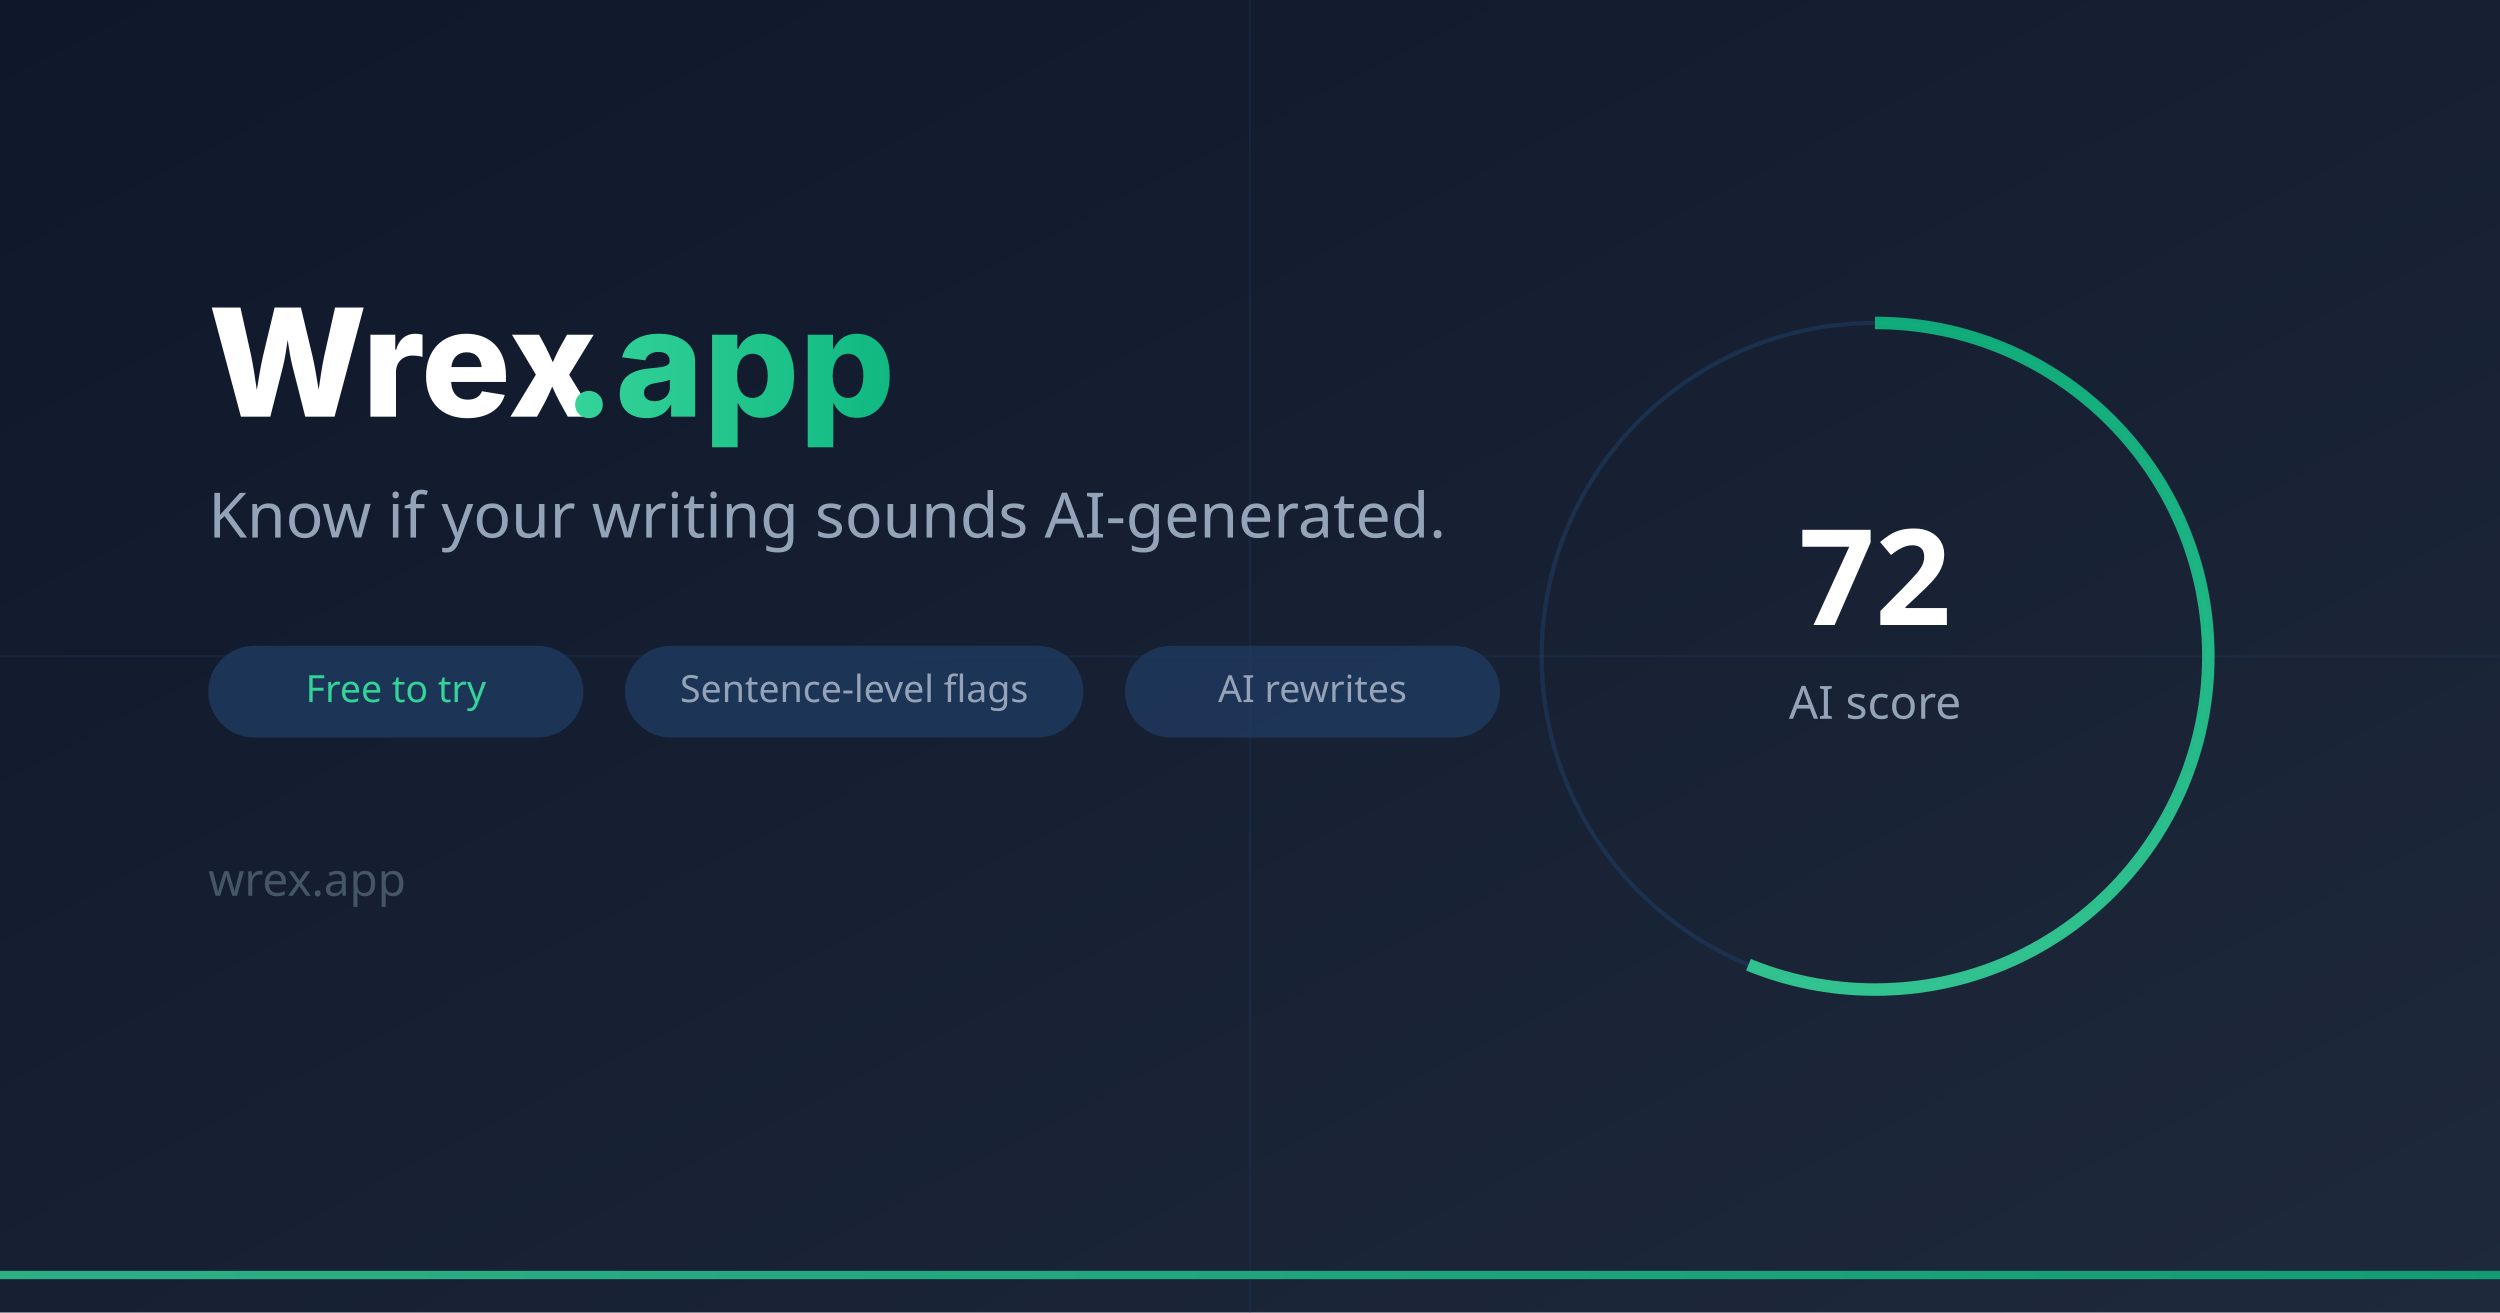
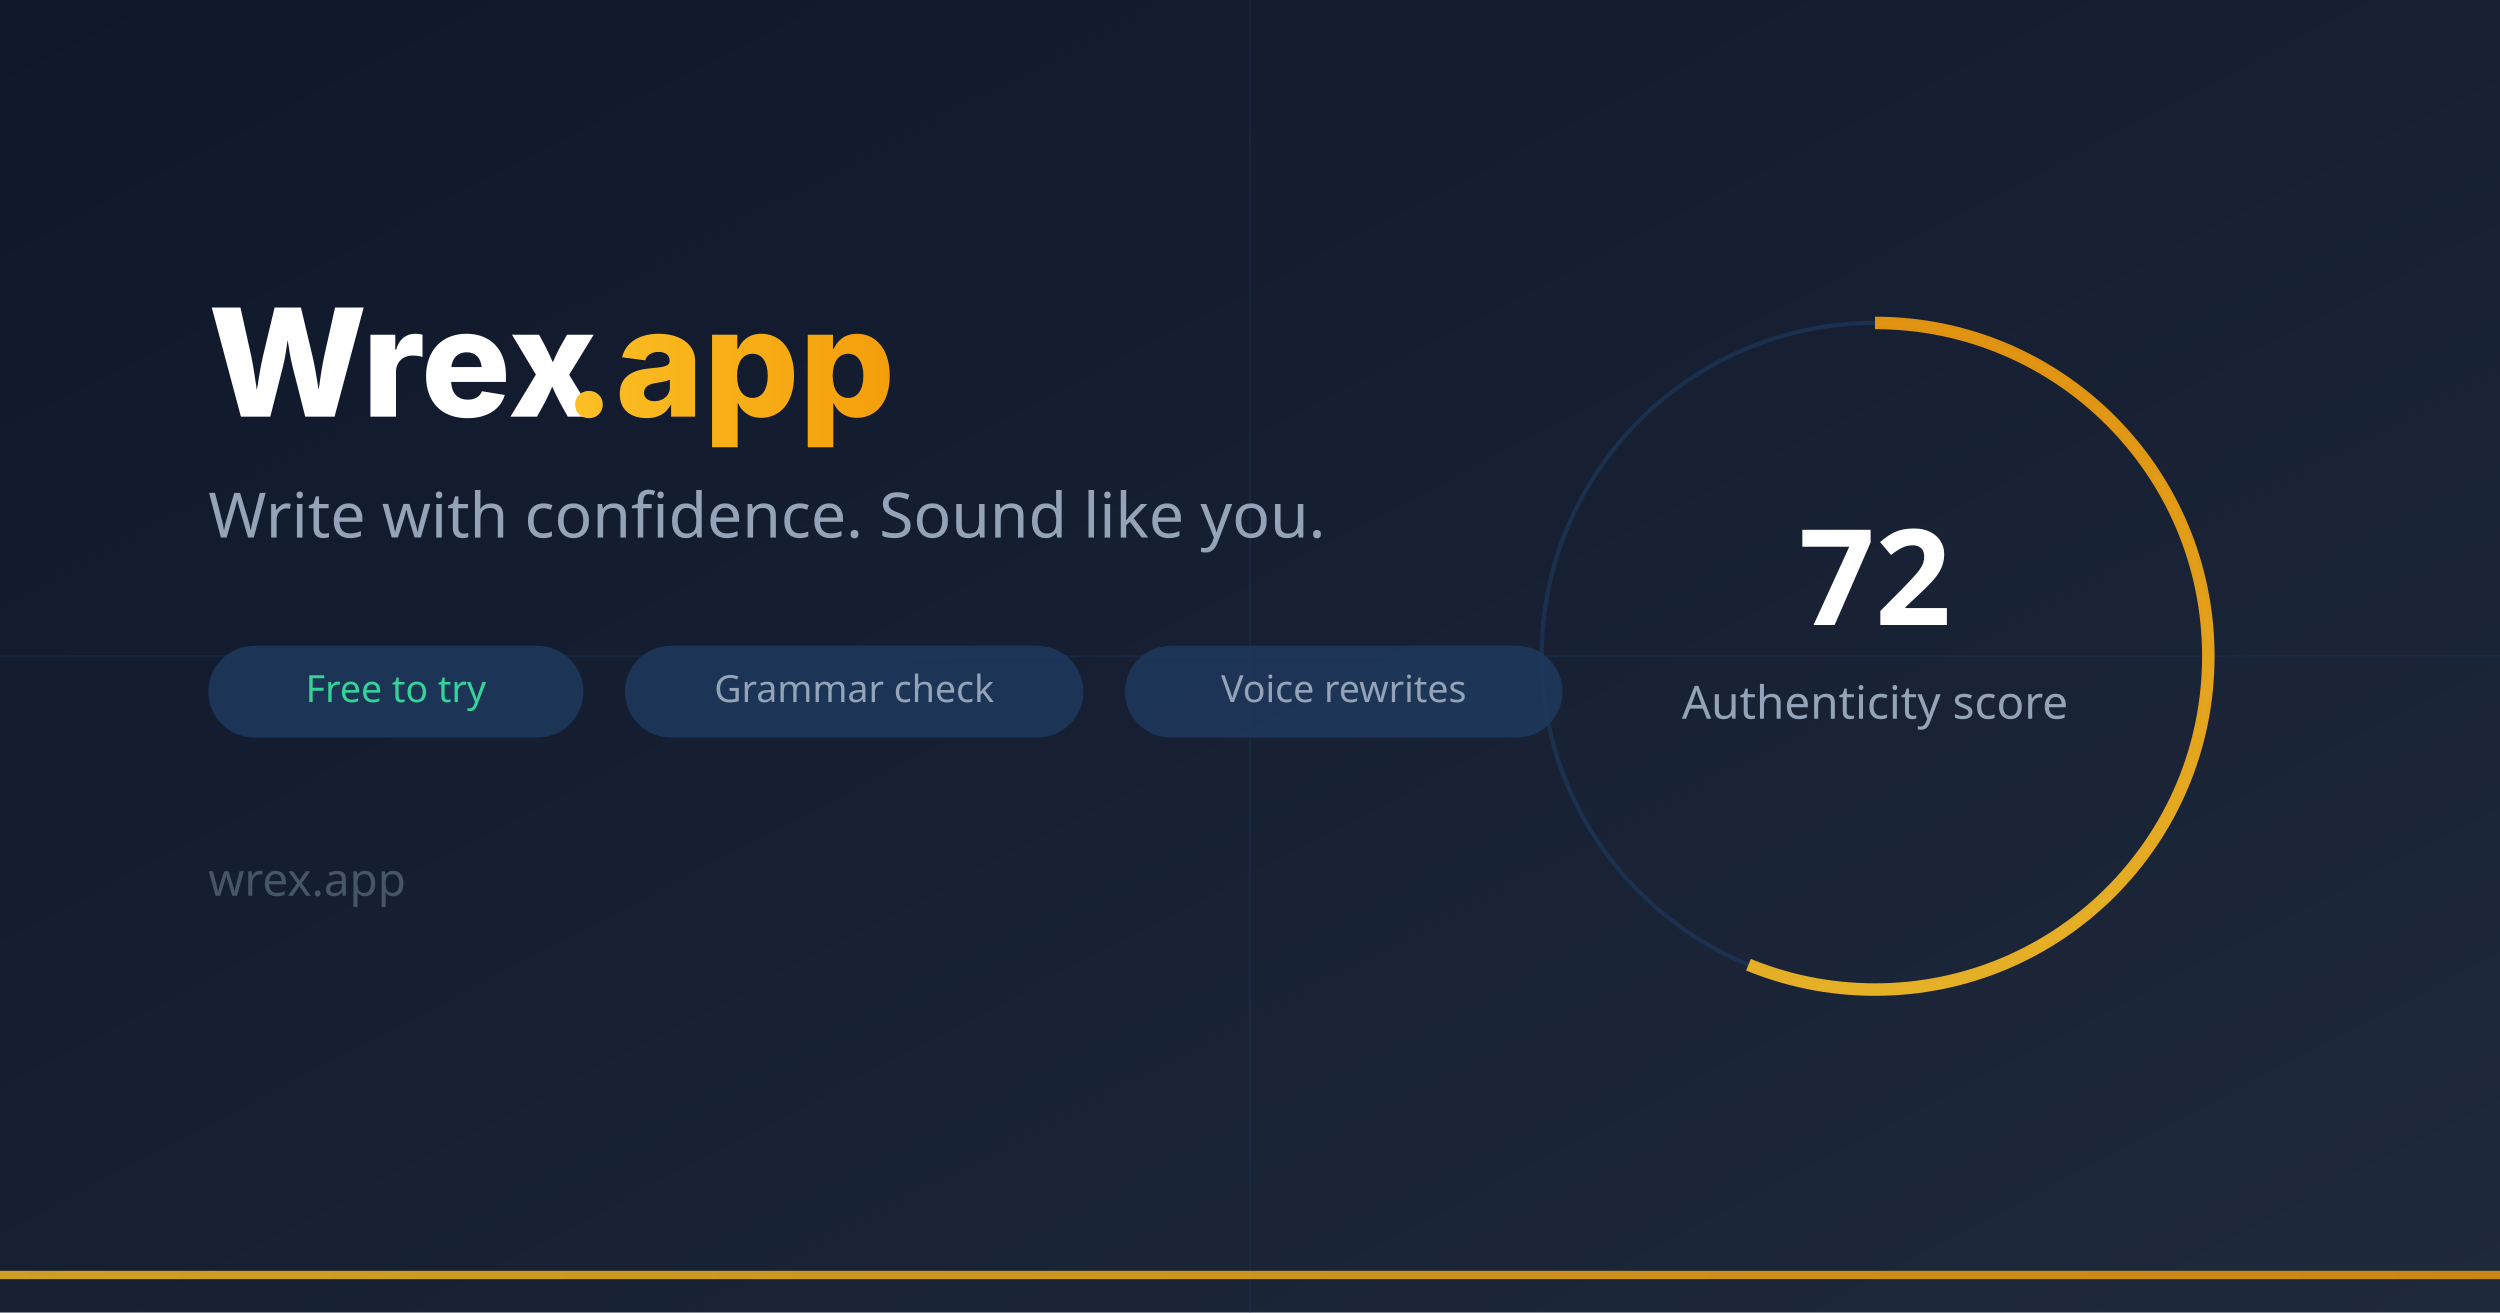
<svg xmlns="http://www.w3.org/2000/svg" width="1200" height="630" viewBox="0 0 1200 630">
  <defs>
    <linearGradient id="bg" x1="0%" y1="0%" x2="100%" y2="100%">
      <stop offset="0%" style="stop-color:#0F172A" />
      <stop offset="100%" style="stop-color:#1E293B" />
    </linearGradient>
    <linearGradient id="accent" x1="0%" y1="0%" x2="100%" y2="0%">
-       <stop offset="0%" style="stop-color:#34D399" />
-       <stop offset="100%" style="stop-color:#10B981" />
+       <stop offset="0%" style="stop-color:#FBBF24" />
+       <stop offset="100%" style="stop-color:#F59E0B" />
    </linearGradient>
  </defs>
  <rect width="1200" height="630" fill="url(#bg)" />
  <line x1="0" y1="315" x2="1200" y2="315" stroke="#1E3A5F" stroke-width="1" opacity="0.3" />
  <line x1="600" y1="0" x2="600" y2="630" stroke="#1E3A5F" stroke-width="1" opacity="0.3" />
  <circle cx="900" cy="315" r="160" fill="none" stroke="#1E3A5F" stroke-width="2" opacity="0.6" />
  <circle cx="900" cy="315" r="160" fill="none" stroke="url(#accent)" stroke-width="6" stroke-dasharray="753" stroke-dashoffset="188" transform="rotate(-90 900 315)" opacity="0.9" />
  <text x="900" y="300" text-anchor="middle" font-family="system-ui, sans-serif" font-size="64" font-weight="700" fill="white">72</text>
-   <text x="900" y="345" text-anchor="middle" font-family="system-ui, sans-serif" font-size="22" fill="#94A3B8">AI score</text>
+   <text x="900" y="345" text-anchor="middle" font-family="system-ui, sans-serif" font-size="22" fill="#94A3B8">Authenticity score</text>
  <text x="100" y="200" font-family="system-ui, -apple-system, sans-serif" font-size="72" font-weight="800" fill="white">Wrex</text>
  <text x="270" y="200" font-family="system-ui, -apple-system, sans-serif" font-size="72" font-weight="800" fill="url(#accent)">.app</text>
-   <text x="100" y="258" font-family="system-ui, sans-serif" font-size="30" fill="#94A3B8">Know if your writing sounds AI-generated.</text>
+   <text x="100" y="258" font-family="system-ui, sans-serif" font-size="30" fill="#94A3B8">Write with confidence. Sound like you.</text>
  <rect x="100" y="310" width="180" height="44" rx="22" fill="#1E3A5F" opacity="0.8" />
  <text x="190" y="337" text-anchor="middle" font-family="system-ui, sans-serif" font-size="18" fill="#34D399">Free to try</text>
  <rect x="300" y="310" width="220" height="44" rx="22" fill="#1E3A5F" opacity="0.8" />
-   <text x="410" y="337" text-anchor="middle" font-family="system-ui, sans-serif" font-size="18" fill="#94A3B8">Sentence-level flags</text>
-   <rect x="540" y="310" width="180" height="44" rx="22" fill="#1E3A5F" opacity="0.8" />
-   <text x="630" y="337" text-anchor="middle" font-family="system-ui, sans-serif" font-size="18" fill="#94A3B8">AI rewrites</text>
+   <text x="410" y="337" text-anchor="middle" font-family="system-ui, sans-serif" font-size="18" fill="#94A3B8">Grammar check</text>
+   <rect x="540" y="310" width="210" height="44" rx="22" fill="#1E3A5F" opacity="0.8" />
+   <text x="645" y="337" text-anchor="middle" font-family="system-ui, sans-serif" font-size="18" fill="#94A3B8">Voice rewrites</text>
  <text x="100" y="430" font-family="system-ui, sans-serif" font-size="22" fill="#475569">wrex.app</text>
  <rect x="0" y="610" width="1200" height="4" fill="url(#accent)" opacity="0.8" />
</svg>
